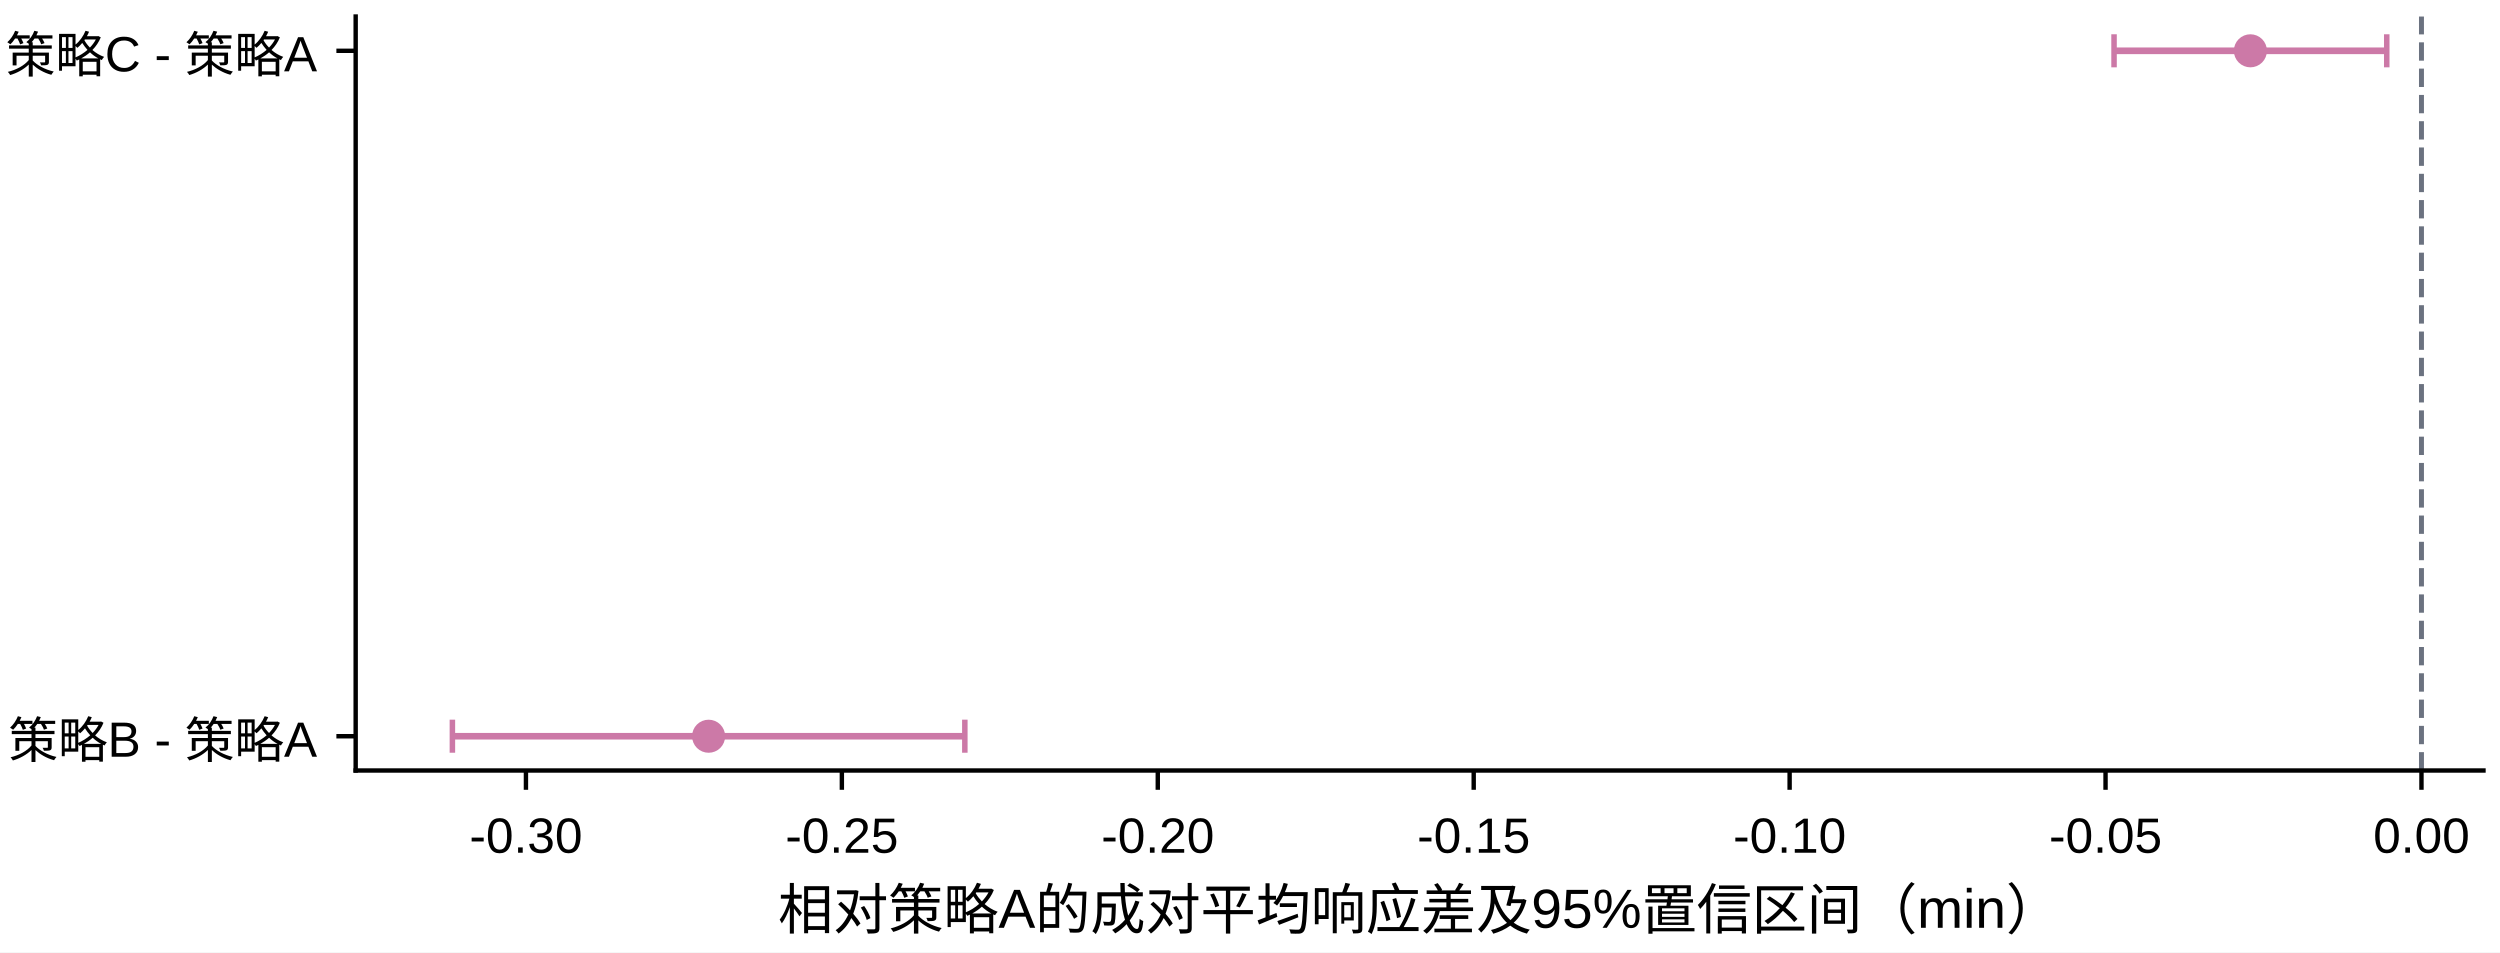
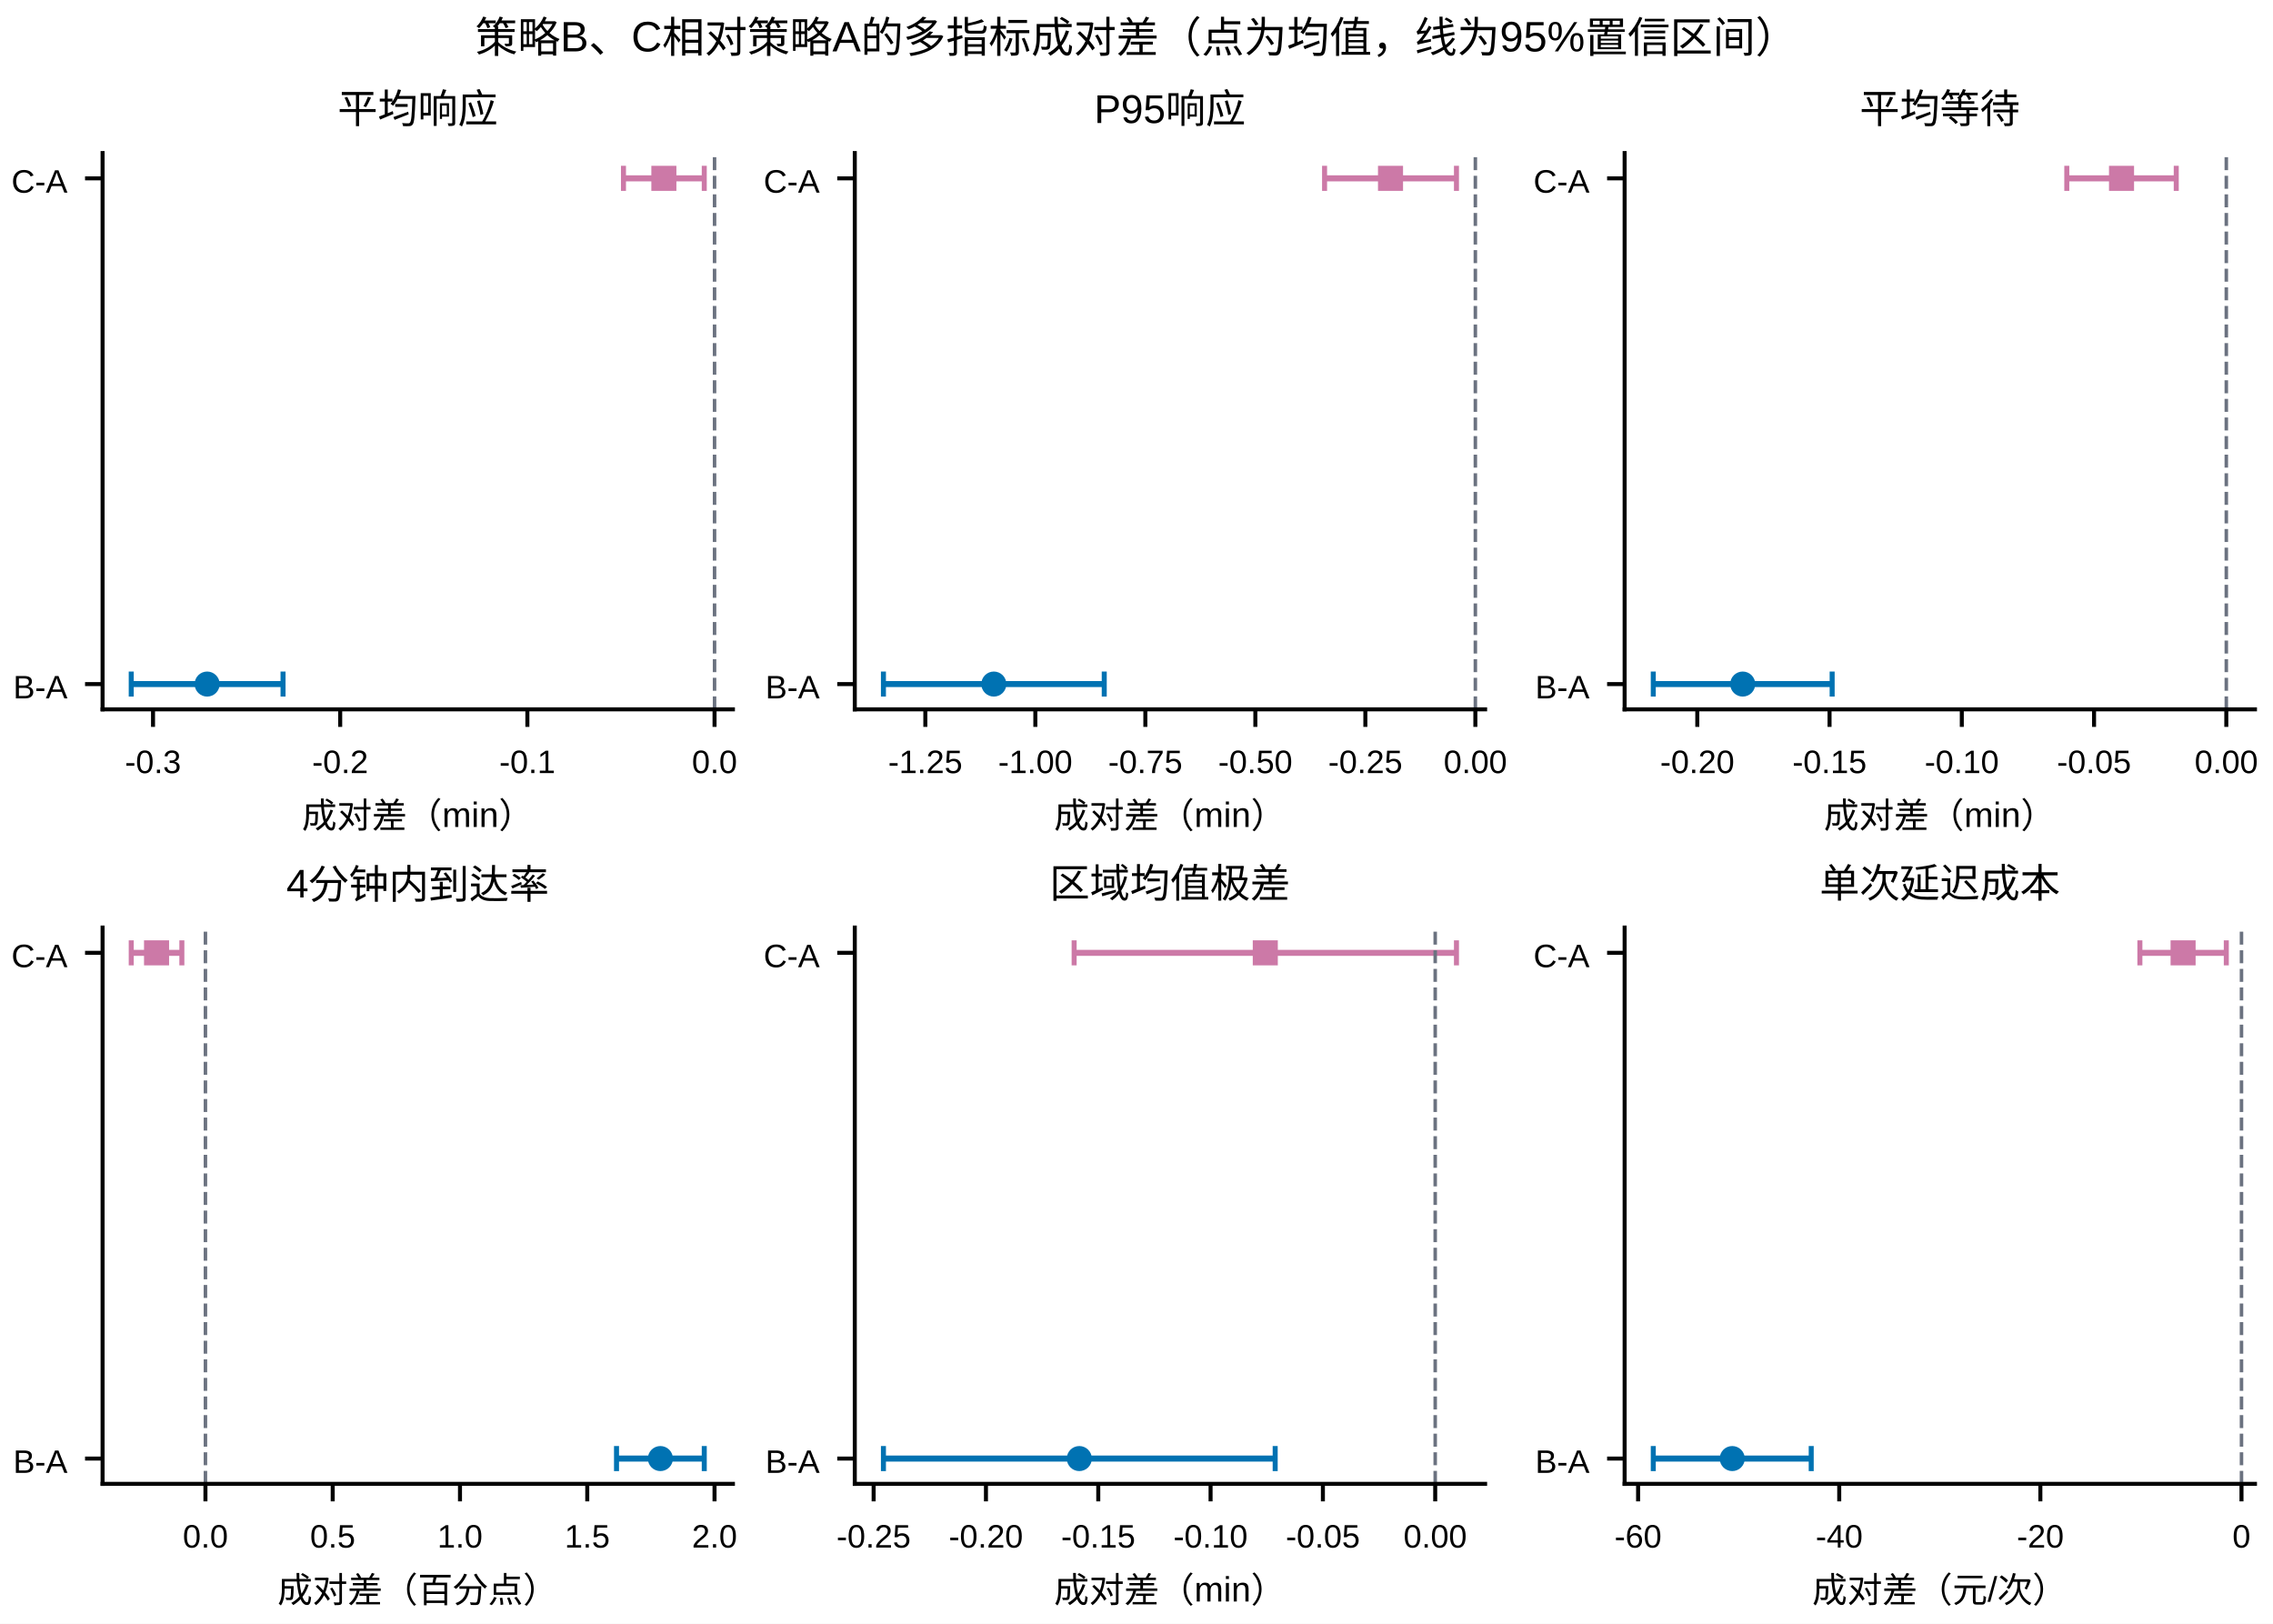
- <svg xmlns="http://www.w3.org/2000/svg" xmlns:xlink="http://www.w3.org/1999/xlink" width="453.6pt" height="172.8pt" viewBox="0 0 453.6 172.8" version="1.1">
+ <svg xmlns="http://www.w3.org/2000/svg" xmlns:xlink="http://www.w3.org/1999/xlink" width="453.6pt" height="324pt" viewBox="0 0 453.6 324" version="1.1">
  <defs>
    <style type="text/css">*{stroke-linejoin: round; stroke-linecap: butt}</style>
  </defs>
  <g id="figure_1">
    <g id="patch_1">
-       <path d="M 0 172.8 L 453.6 172.8 L 453.6 0 L 0 0 z " style="fill: #ffffff" />
+       <path d="M 0 324 L 453.6 324 L 453.6 0 L 0 0 z " style="fill: #ffffff" />
    </g>
    <g id="axes_1">
      <g id="patch_2">
-         <path d="M 64.533 139.8 L 450.6 139.8 L 450.6 3 L 64.533 3 z " style="fill: #ffffff" />
+         <path d="M 20.472 141.543 L 146.26 141.543 L 146.26 30.541 L 20.472 30.541 z " style="fill: #ffffff" />
      </g>
      <g id="matplotlib.axis_1">
        <g id="xtick_1">
          <g id="line2d_1">
            <defs>
-               <path id="m8ac3c7bb95" d="M 0 0 L 0 3.5 " style="stroke: #000000; stroke-width: 0.8" />
+               <path id="m8c56ef5290" d="M 0 0 L 0 3.5 " style="stroke: #000000; stroke-width: 0.8" />
            </defs>
            <g>
-               <use xlink:href="#m8ac3c7bb95" x="95.426" y="139.8" style="stroke: #000000; stroke-width: 0.8" />
+               <use xlink:href="#m8c56ef5290" x="30.538" y="141.543" style="stroke: #000000; stroke-width: 0.8" />
            </g>
          </g>
          <g id="text_1">
-             <text style="font-size: 9px; font-family: 'Noto Sans SC', 'Arial', 'Helvetica', 'DejaVu Sans', sans-serif; text-anchor: middle" x="95.426" y="154.72" transform="rotate(-0 95.42599 154.7198)">-0.30</text>
+             <text style="font-size: 6.5px; font-family: 'Noto Sans SC', 'Arial', 'Helvetica', 'DejaVu Sans', sans-serif; text-anchor: middle" x="30.538" y="154.263" transform="rotate(-0 30.53781 154.2633)">-0.3</text>
          </g>
        </g>
        <g id="xtick_2">
          <g id="line2d_2">
            <g>
-               <use xlink:href="#m8ac3c7bb95" x="152.747" y="139.8" style="stroke: #000000; stroke-width: 0.8" />
+               <use xlink:href="#m8c56ef5290" x="67.89" y="141.543" style="stroke: #000000; stroke-width: 0.8" />
            </g>
          </g>
          <g id="text_2">
-             <text style="font-size: 9px; font-family: 'Noto Sans SC', 'Arial', 'Helvetica', 'DejaVu Sans', sans-serif; text-anchor: middle" x="152.747" y="154.72" transform="rotate(-0 152.7468 154.7198)">-0.25</text>
+             <text style="font-size: 6.5px; font-family: 'Noto Sans SC', 'Arial', 'Helvetica', 'DejaVu Sans', sans-serif; text-anchor: middle" x="67.89" y="154.263" transform="rotate(-0 67.89027 154.2633)">-0.2</text>
          </g>
        </g>
        <g id="xtick_3">
          <g id="line2d_3">
            <g>
-               <use xlink:href="#m8ac3c7bb95" x="210.068" y="139.8" style="stroke: #000000; stroke-width: 0.8" />
+               <use xlink:href="#m8c56ef5290" x="105.243" y="141.543" style="stroke: #000000; stroke-width: 0.8" />
            </g>
          </g>
          <g id="text_3">
-             <text style="font-size: 9px; font-family: 'Noto Sans SC', 'Arial', 'Helvetica', 'DejaVu Sans', sans-serif; text-anchor: middle" x="210.068" y="154.72" transform="rotate(-0 210.0677 154.7198)">-0.20</text>
+             <text style="font-size: 6.5px; font-family: 'Noto Sans SC', 'Arial', 'Helvetica', 'DejaVu Sans', sans-serif; text-anchor: middle" x="105.243" y="154.263" transform="rotate(-0 105.2427 154.2633)">-0.1</text>
          </g>
        </g>
        <g id="xtick_4">
          <g id="line2d_4">
            <g>
-               <use xlink:href="#m8ac3c7bb95" x="267.388" y="139.8" style="stroke: #000000; stroke-width: 0.8" />
+               <use xlink:href="#m8c56ef5290" x="142.595" y="141.543" style="stroke: #000000; stroke-width: 0.8" />
            </g>
          </g>
          <g id="text_4">
-             <text style="font-size: 9px; font-family: 'Noto Sans SC', 'Arial', 'Helvetica', 'DejaVu Sans', sans-serif; text-anchor: middle" x="267.388" y="154.72" transform="rotate(-0 267.3885 154.7198)">-0.15</text>
-           </g>
-         </g>
-         <g id="xtick_5">
-           <g id="line2d_5">
-             <g>
-               <use xlink:href="#m8ac3c7bb95" x="324.709" y="139.8" style="stroke: #000000; stroke-width: 0.8" />
-             </g>
-           </g>
-           <g id="text_5">
-             <text style="font-size: 9px; font-family: 'Noto Sans SC', 'Arial', 'Helvetica', 'DejaVu Sans', sans-serif; text-anchor: middle" x="324.709" y="154.72" transform="rotate(-0 324.7093 154.7198)">-0.10</text>
-           </g>
-         </g>
-         <g id="xtick_6">
-           <g id="line2d_6">
-             <g>
-               <use xlink:href="#m8ac3c7bb95" x="382.03" y="139.8" style="stroke: #000000; stroke-width: 0.8" />
-             </g>
-           </g>
-           <g id="text_6">
-             <text style="font-size: 9px; font-family: 'Noto Sans SC', 'Arial', 'Helvetica', 'DejaVu Sans', sans-serif; text-anchor: middle" x="382.03" y="154.72" transform="rotate(-0 382.0302 154.7198)">-0.05</text>
-           </g>
-         </g>
-         <g id="xtick_7">
-           <g id="line2d_7">
-             <g>
-               <use xlink:href="#m8ac3c7bb95" x="439.351" y="139.8" style="stroke: #000000; stroke-width: 0.8" />
-             </g>
-           </g>
-           <g id="text_7">
-             <text style="font-size: 9px; font-family: 'Noto Sans SC', 'Arial', 'Helvetica', 'DejaVu Sans', sans-serif; text-anchor: middle" x="439.351" y="154.72" transform="rotate(-0 439.351 154.7198)">0.00</text>
-           </g>
-         </g>
-         <g id="text_8">
-           <text style="font-size: 10px; font-family: 'Noto Sans SC', 'Arial', 'Helvetica', 'DejaVu Sans', sans-serif; text-anchor: middle" x="257.566" y="168.6" transform="rotate(-0 257.5665 168.5998)">相对策略A的成对平均响应差及95%置信区间（min）</text>
+             <text style="font-size: 6.5px; font-family: 'Noto Sans SC', 'Arial', 'Helvetica', 'DejaVu Sans', sans-serif; text-anchor: middle" x="142.595" y="154.263" transform="rotate(-0 142.5952 154.2633)">0.0</text>
+           </g>
+         </g>
+         <g id="text_5">
+           <text style="font-size: 7px; font-family: 'Noto Sans SC', 'Arial', 'Helvetica', 'DejaVu Sans', sans-serif; text-anchor: middle" x="83.366" y="165.203" transform="rotate(-0 83.3663 165.2033)">成对差（min）</text>
        </g>
      </g>
      <g id="matplotlib.axis_2">
        <g id="ytick_1">
-           <g id="line2d_8">
+           <g id="line2d_5">
            <defs>
-               <path id="m877dcfa12c" d="M 0 0 L -3.5 0 " style="stroke: #000000; stroke-width: 0.8" />
+               <path id="m820d1f4ce2" d="M 0 0 L -3.5 0 " style="stroke: #000000; stroke-width: 0.8" />
            </defs>
            <g>
-               <use xlink:href="#m877dcfa12c" x="64.533" y="133.582" style="stroke: #000000; stroke-width: 0.8" />
-             </g>
-           </g>
-           <g id="text_9">
-             <text style="font-size: 9px; font-family: 'Noto Sans SC', 'Arial', 'Helvetica', 'DejaVu Sans', sans-serif; text-anchor: end" x="57.533" y="137.542" transform="rotate(-0 57.53321 137.5416)">策略B - 策略A</text>
+               <use xlink:href="#m820d1f4ce2" x="20.472" y="136.498" style="stroke: #000000; stroke-width: 0.8" />
+             </g>
+           </g>
+           <g id="text_6">
+             <text style="font-size: 6.5px; font-family: 'Noto Sans SC', 'Arial', 'Helvetica', 'DejaVu Sans', sans-serif; text-anchor: end" x="13.472" y="139.358" transform="rotate(-0 13.47235 139.3577)">B-A</text>
          </g>
        </g>
        <g id="ytick_2">
-           <g id="line2d_9">
-             <g>
-               <use xlink:href="#m877dcfa12c" x="64.533" y="9.218" style="stroke: #000000; stroke-width: 0.8" />
-             </g>
-           </g>
-           <g id="text_10">
-             <text style="font-size: 9px; font-family: 'Noto Sans SC', 'Arial', 'Helvetica', 'DejaVu Sans', sans-serif; text-anchor: end" x="57.533" y="13.178" transform="rotate(-0 57.53321 13.1784)">策略C - 策略A</text>
+           <g id="line2d_6">
+             <g>
+               <use xlink:href="#m820d1f4ce2" x="20.472" y="35.586" style="stroke: #000000; stroke-width: 0.8" />
+             </g>
+           </g>
+           <g id="text_7">
+             <text style="font-size: 6.5px; font-family: 'Noto Sans SC', 'Arial', 'Helvetica', 'DejaVu Sans', sans-serif; text-anchor: end" x="13.472" y="38.446" transform="rotate(-0 13.47235 38.44629)">C-A</text>
          </g>
        </g>
      </g>
      <g id="LineCollection_1">
-         <path d="M 82.082 133.582 L 175.06 133.582 " clip-path="url(#pc2d1119b1e)" style="fill: none; stroke: #cc79a7; stroke-width: 1.2" />
-         <path d="M 383.573 9.218 L 433.051 9.218 " clip-path="url(#pc2d1119b1e)" style="fill: none; stroke: #cc79a7; stroke-width: 1.2" />
+         <path d="M 26.19 136.498 L 56.484 136.498 " clip-path="url(#p2e9db0317b)" style="fill: none; stroke: #0072b2; stroke-width: 1.2" />
+       </g>
+       <g id="line2d_7">
+         <defs>
+           <path id="ma0323cc450" d="M 0 2.5 L 0 -2.5 " style="stroke: #0072b2" />
+         </defs>
+         <g clip-path="url(#p2e9db0317b)">
+           <use xlink:href="#ma0323cc450" x="26.19" y="136.498" style="fill: #0072b2; stroke: #0072b2" />
+         </g>
+       </g>
+       <g id="line2d_8">
+         <g clip-path="url(#p2e9db0317b)">
+           <use xlink:href="#ma0323cc450" x="56.484" y="136.498" style="fill: #0072b2; stroke: #0072b2" />
+         </g>
+       </g>
+       <g id="LineCollection_2">
+         <path d="M 124.421 35.586 L 140.543 35.586 " clip-path="url(#p2e9db0317b)" style="fill: none; stroke: #cc79a7; stroke-width: 1.2" />
+       </g>
+       <g id="line2d_9">
+         <defs>
+           <path id="m031c8e0ff0" d="M 0 2.5 L 0 -2.5 " style="stroke: #cc79a7" />
+         </defs>
+         <g clip-path="url(#p2e9db0317b)">
+           <use xlink:href="#m031c8e0ff0" x="124.421" y="35.586" style="fill: #cc79a7; stroke: #cc79a7" />
+         </g>
      </g>
      <g id="line2d_10">
+         <g clip-path="url(#p2e9db0317b)">
+           <use xlink:href="#m031c8e0ff0" x="140.543" y="35.586" style="fill: #cc79a7; stroke: #cc79a7" />
+         </g>
+       </g>
+       <g id="line2d_11">
+         <path d="M 142.595 141.543 L 142.595 30.541 " clip-path="url(#p2e9db0317b)" style="fill: none; stroke-dasharray: 2.59,1.12; stroke-dashoffset: 0; stroke: #6b7280; stroke-width: 0.7" />
+       </g>
+       <g id="line2d_12">
        <defs>
-           <path id="m12a9bb1991" d="M 0 3 L 0 -3 " style="stroke: #cc79a7" />
+           <path id="mb1c7b4346a" d="M 0 2 C 0.53 2 1.039 1.789 1.414 1.414 C 1.789 1.039 2 0.53 2 0 C 2 -0.53 1.789 -1.039 1.414 -1.414 C 1.039 -1.789 0.53 -2 0 -2 C -0.53 -2 -1.039 -1.789 -1.414 -1.414 C -1.789 -1.039 -2 -0.53 -2 0 C -2 0.53 -1.789 1.039 -1.414 1.414 C -1.039 1.789 -0.53 2 0 2 z " style="stroke: #0072b2" />
        </defs>
-         <g clip-path="url(#pc2d1119b1e)">
-           <use xlink:href="#m12a9bb1991" x="82.082" y="133.582" style="fill: #cc79a7; stroke: #cc79a7" />
-           <use xlink:href="#m12a9bb1991" x="383.573" y="9.218" style="fill: #cc79a7; stroke: #cc79a7" />
-         </g>
-       </g>
-       <g id="line2d_11">
-         <g clip-path="url(#pc2d1119b1e)">
-           <use xlink:href="#m12a9bb1991" x="175.06" y="133.582" style="fill: #cc79a7; stroke: #cc79a7" />
-           <use xlink:href="#m12a9bb1991" x="433.051" y="9.218" style="fill: #cc79a7; stroke: #cc79a7" />
-         </g>
-       </g>
-       <g id="line2d_12">
-         <path d="M 439.351 139.8 L 439.351 3 " clip-path="url(#pc2d1119b1e)" style="fill: none; stroke-dasharray: 3.33,1.44; stroke-dashoffset: 0; stroke: #6b7280; stroke-width: 0.9" />
+         <g clip-path="url(#p2e9db0317b)">
+           <use xlink:href="#mb1c7b4346a" x="41.337" y="136.498" style="fill: #0072b2; stroke: #0072b2" />
+         </g>
      </g>
      <g id="line2d_13">
        <defs>
-           <path id="mbc9a1a3dbd" d="M 0 2.5 C 0.663 2.5 1.299 2.237 1.768 1.768 C 2.237 1.299 2.5 0.663 2.5 0 C 2.5 -0.663 2.237 -1.299 1.768 -1.768 C 1.299 -2.237 0.663 -2.5 0 -2.5 C -0.663 -2.5 -1.299 -2.237 -1.768 -1.768 C -2.237 -1.299 -2.5 -0.663 -2.5 0 C -2.5 0.663 -2.237 1.299 -1.768 1.768 C -1.299 2.237 -0.663 2.5 0 2.5 z " style="stroke: #cc79a7" />
+           <path id="m581eae880b" d="M -2 2 L 2 2 L 2 -2 L -2 -2 z " style="stroke: #cc79a7; stroke-linejoin: miter" />
        </defs>
-         <g clip-path="url(#pc2d1119b1e)">
-           <use xlink:href="#mbc9a1a3dbd" x="128.571" y="133.582" style="fill: #cc79a7; stroke: #cc79a7" />
-           <use xlink:href="#mbc9a1a3dbd" x="408.312" y="9.218" style="fill: #cc79a7; stroke: #cc79a7" />
+         <g clip-path="url(#p2e9db0317b)">
+           <use xlink:href="#m581eae880b" x="132.482" y="35.586" style="fill: #cc79a7; stroke: #cc79a7; stroke-linejoin: miter" />
        </g>
      </g>
      <g id="patch_3">
-         <path d="M 64.533 139.8 L 64.533 3 " style="fill: none; stroke: #000000; stroke-width: 0.8; stroke-linejoin: miter; stroke-linecap: square" />
+         <path d="M 20.472 141.543 L 20.472 30.541 " style="fill: none; stroke: #000000; stroke-width: 0.8; stroke-linejoin: miter; stroke-linecap: square" />
      </g>
      <g id="patch_4">
-         <path d="M 64.533 139.8 L 450.6 139.8 " style="fill: none; stroke: #000000; stroke-width: 0.8; stroke-linejoin: miter; stroke-linecap: square" />
-       </g>
+         <path d="M 20.472 141.543 L 146.26 141.543 " style="fill: none; stroke: #000000; stroke-width: 0.8; stroke-linejoin: miter; stroke-linecap: square" />
+       </g>
+       <g id="text_8">
+         <text style="font-size: 8px; font-family: 'Noto Sans SC', 'Arial', 'Helvetica', 'DejaVu Sans', sans-serif; text-anchor: middle" x="83.366" y="24.541" transform="rotate(-0 83.3663 24.54072)">平均响应</text>
+       </g>
+     </g>
+     <g id="axes_2">
+       <g id="patch_5">
+         <path d="M 170.581 141.543 L 296.369 141.543 L 296.369 30.541 L 170.581 30.541 z " style="fill: #ffffff" />
+       </g>
+       <g id="matplotlib.axis_3">
+         <g id="xtick_5">
+           <g id="line2d_14">
+             <g>
+               <use xlink:href="#m8c56ef5290" x="184.66" y="141.543" style="stroke: #000000; stroke-width: 0.8" />
+             </g>
+           </g>
+           <g id="text_9">
+             <text style="font-size: 6.5px; font-family: 'Noto Sans SC', 'Arial', 'Helvetica', 'DejaVu Sans', sans-serif; text-anchor: middle" x="184.66" y="154.263" transform="rotate(-0 184.6604 154.2633)">-1.25</text>
+           </g>
+         </g>
+         <g id="xtick_6">
+           <g id="line2d_15">
+             <g>
+               <use xlink:href="#m8c56ef5290" x="206.613" y="141.543" style="stroke: #000000; stroke-width: 0.8" />
+             </g>
+           </g>
+           <g id="text_10">
+             <text style="font-size: 6.5px; font-family: 'Noto Sans SC', 'Arial', 'Helvetica', 'DejaVu Sans', sans-serif; text-anchor: middle" x="206.613" y="154.263" transform="rotate(-0 206.613 154.2633)">-1.00</text>
+           </g>
+         </g>
+         <g id="xtick_7">
+           <g id="line2d_16">
+             <g>
+               <use xlink:href="#m8c56ef5290" x="228.566" y="141.543" style="stroke: #000000; stroke-width: 0.8" />
+             </g>
+           </g>
+           <g id="text_11">
+             <text style="font-size: 6.5px; font-family: 'Noto Sans SC', 'Arial', 'Helvetica', 'DejaVu Sans', sans-serif; text-anchor: middle" x="228.566" y="154.263" transform="rotate(-0 228.5656 154.2633)">-0.75</text>
+           </g>
+         </g>
+         <g id="xtick_8">
+           <g id="line2d_17">
+             <g>
+               <use xlink:href="#m8c56ef5290" x="250.518" y="141.543" style="stroke: #000000; stroke-width: 0.8" />
+             </g>
+           </g>
+           <g id="text_12">
+             <text style="font-size: 6.5px; font-family: 'Noto Sans SC', 'Arial', 'Helvetica', 'DejaVu Sans', sans-serif; text-anchor: middle" x="250.518" y="154.263" transform="rotate(-0 250.5182 154.2633)">-0.50</text>
+           </g>
+         </g>
+         <g id="xtick_9">
+           <g id="line2d_18">
+             <g>
+               <use xlink:href="#m8c56ef5290" x="272.471" y="141.543" style="stroke: #000000; stroke-width: 0.8" />
+             </g>
+           </g>
+           <g id="text_13">
+             <text style="font-size: 6.5px; font-family: 'Noto Sans SC', 'Arial', 'Helvetica', 'DejaVu Sans', sans-serif; text-anchor: middle" x="272.471" y="154.263" transform="rotate(-0 272.4708 154.2633)">-0.25</text>
+           </g>
+         </g>
+         <g id="xtick_10">
+           <g id="line2d_19">
+             <g>
+               <use xlink:href="#m8c56ef5290" x="294.423" y="141.543" style="stroke: #000000; stroke-width: 0.8" />
+             </g>
+           </g>
+           <g id="text_14">
+             <text style="font-size: 6.5px; font-family: 'Noto Sans SC', 'Arial', 'Helvetica', 'DejaVu Sans', sans-serif; text-anchor: middle" x="294.423" y="154.263" transform="rotate(-0 294.4234 154.2633)">0.00</text>
+           </g>
+         </g>
+         <g id="text_15">
+           <text style="font-size: 7px; font-family: 'Noto Sans SC', 'Arial', 'Helvetica', 'DejaVu Sans', sans-serif; text-anchor: middle" x="233.475" y="165.203" transform="rotate(-0 233.4746 165.2033)">成对差（min）</text>
+         </g>
+       </g>
+       <g id="matplotlib.axis_4">
+         <g id="ytick_3">
+           <g id="line2d_20">
+             <g>
+               <use xlink:href="#m820d1f4ce2" x="170.581" y="136.498" style="stroke: #000000; stroke-width: 0.8" />
+             </g>
+           </g>
+           <g id="text_16">
+             <text style="font-size: 6.5px; font-family: 'Noto Sans SC', 'Arial', 'Helvetica', 'DejaVu Sans', sans-serif; text-anchor: end" x="163.581" y="139.358" transform="rotate(-0 163.5807 139.3577)">B-A</text>
+           </g>
+         </g>
+         <g id="ytick_4">
+           <g id="line2d_21">
+             <g>
+               <use xlink:href="#m820d1f4ce2" x="170.581" y="35.586" style="stroke: #000000; stroke-width: 0.8" />
+             </g>
+           </g>
+           <g id="text_17">
+             <text style="font-size: 6.5px; font-family: 'Noto Sans SC', 'Arial', 'Helvetica', 'DejaVu Sans', sans-serif; text-anchor: end" x="163.581" y="38.446" transform="rotate(-0 163.5807 38.44629)">C-A</text>
+           </g>
+         </g>
+       </g>
+       <g id="LineCollection_3">
+         <path d="M 176.298 136.498 L 220.363 136.498 " clip-path="url(#p892a0508d5)" style="fill: none; stroke: #0072b2; stroke-width: 1.2" />
+       </g>
+       <g id="line2d_22">
+         <g clip-path="url(#p892a0508d5)">
+           <use xlink:href="#ma0323cc450" x="176.298" y="136.498" style="fill: #0072b2; stroke: #0072b2" />
+         </g>
+       </g>
+       <g id="line2d_23">
+         <g clip-path="url(#p892a0508d5)">
+           <use xlink:href="#ma0323cc450" x="220.363" y="136.498" style="fill: #0072b2; stroke: #0072b2" />
+         </g>
+       </g>
+       <g id="LineCollection_4">
+         <path d="M 264.332 35.586 L 290.651 35.586 " clip-path="url(#p892a0508d5)" style="fill: none; stroke: #cc79a7; stroke-width: 1.2" />
+       </g>
+       <g id="line2d_24">
+         <g clip-path="url(#p892a0508d5)">
+           <use xlink:href="#m031c8e0ff0" x="264.332" y="35.586" style="fill: #cc79a7; stroke: #cc79a7" />
+         </g>
+       </g>
+       <g id="line2d_25">
+         <g clip-path="url(#p892a0508d5)">
+           <use xlink:href="#m031c8e0ff0" x="290.651" y="35.586" style="fill: #cc79a7; stroke: #cc79a7" />
+         </g>
+       </g>
+       <g id="line2d_26">
+         <path d="M 294.423 141.543 L 294.423 30.541 " clip-path="url(#p892a0508d5)" style="fill: none; stroke-dasharray: 2.59,1.12; stroke-dashoffset: 0; stroke: #6b7280; stroke-width: 0.7" />
+       </g>
+       <g id="line2d_27">
+         <g clip-path="url(#p892a0508d5)">
+           <use xlink:href="#mb1c7b4346a" x="198.331" y="136.498" style="fill: #0072b2; stroke: #0072b2" />
+         </g>
+       </g>
+       <g id="line2d_28">
+         <g clip-path="url(#p892a0508d5)">
+           <use xlink:href="#m581eae880b" x="277.492" y="35.586" style="fill: #cc79a7; stroke: #cc79a7; stroke-linejoin: miter" />
+         </g>
+       </g>
+       <g id="patch_6">
+         <path d="M 170.581 141.543 L 170.581 30.541 " style="fill: none; stroke: #000000; stroke-width: 0.8; stroke-linejoin: miter; stroke-linecap: square" />
+       </g>
+       <g id="patch_7">
+         <path d="M 170.581 141.543 L 296.369 141.543 " style="fill: none; stroke: #000000; stroke-width: 0.8; stroke-linejoin: miter; stroke-linecap: square" />
+       </g>
+       <g id="text_18">
+         <text style="font-size: 8px; font-family: 'Noto Sans SC', 'Arial', 'Helvetica', 'DejaVu Sans', sans-serif; text-anchor: middle" x="233.475" y="24.541" transform="rotate(-0 233.4746 24.54072)">P95响应</text>
+       </g>
+     </g>
+     <g id="axes_3">
+       <g id="patch_8">
+         <path d="M 324.212 141.543 L 450 141.543 L 450 30.541 L 324.212 30.541 z " style="fill: #ffffff" />
+       </g>
+       <g id="matplotlib.axis_5">
+         <g id="xtick_11">
+           <g id="line2d_29">
+             <g>
+               <use xlink:href="#m8c56ef5290" x="338.712" y="141.543" style="stroke: #000000; stroke-width: 0.8" />
+             </g>
+           </g>
+           <g id="text_19">
+             <text style="font-size: 6.5px; font-family: 'Noto Sans SC', 'Arial', 'Helvetica', 'DejaVu Sans', sans-serif; text-anchor: middle" x="338.712" y="154.263" transform="rotate(-0 338.712 154.2633)">-0.20</text>
+           </g>
+         </g>
+         <g id="xtick_12">
+           <g id="line2d_30">
+             <g>
+               <use xlink:href="#m8c56ef5290" x="365.104" y="141.543" style="stroke: #000000; stroke-width: 0.8" />
+             </g>
+           </g>
+           <g id="text_20">
+             <text style="font-size: 6.5px; font-family: 'Noto Sans SC', 'Arial', 'Helvetica', 'DejaVu Sans', sans-serif; text-anchor: middle" x="365.104" y="154.263" transform="rotate(-0 365.1045 154.2633)">-0.15</text>
+           </g>
+         </g>
+         <g id="xtick_13">
+           <g id="line2d_31">
+             <g>
+               <use xlink:href="#m8c56ef5290" x="391.497" y="141.543" style="stroke: #000000; stroke-width: 0.8" />
+             </g>
+           </g>
+           <g id="text_21">
+             <text style="font-size: 6.5px; font-family: 'Noto Sans SC', 'Arial', 'Helvetica', 'DejaVu Sans', sans-serif; text-anchor: middle" x="391.497" y="154.263" transform="rotate(-0 391.497 154.2633)">-0.10</text>
+           </g>
+         </g>
+         <g id="xtick_14">
+           <g id="line2d_32">
+             <g>
+               <use xlink:href="#m8c56ef5290" x="417.889" y="141.543" style="stroke: #000000; stroke-width: 0.8" />
+             </g>
+           </g>
+           <g id="text_22">
+             <text style="font-size: 6.5px; font-family: 'Noto Sans SC', 'Arial', 'Helvetica', 'DejaVu Sans', sans-serif; text-anchor: middle" x="417.889" y="154.263" transform="rotate(-0 417.8895 154.2633)">-0.05</text>
+           </g>
+         </g>
+         <g id="xtick_15">
+           <g id="line2d_33">
+             <g>
+               <use xlink:href="#m8c56ef5290" x="444.282" y="141.543" style="stroke: #000000; stroke-width: 0.8" />
+             </g>
+           </g>
+           <g id="text_23">
+             <text style="font-size: 6.5px; font-family: 'Noto Sans SC', 'Arial', 'Helvetica', 'DejaVu Sans', sans-serif; text-anchor: middle" x="444.282" y="154.263" transform="rotate(-0 444.282 154.2633)">0.00</text>
+           </g>
+         </g>
+         <g id="text_24">
+           <text style="font-size: 7px; font-family: 'Noto Sans SC', 'Arial', 'Helvetica', 'DejaVu Sans', sans-serif; text-anchor: middle" x="387.106" y="165.203" transform="rotate(-0 387.1057 165.2033)">成对差（min）</text>
+         </g>
+       </g>
+       <g id="matplotlib.axis_6">
+         <g id="ytick_5">
+           <g id="line2d_34">
+             <g>
+               <use xlink:href="#m820d1f4ce2" x="324.212" y="136.498" style="stroke: #000000; stroke-width: 0.8" />
+             </g>
+           </g>
+           <g id="text_25">
+             <text style="font-size: 6.5px; font-family: 'Noto Sans SC', 'Arial', 'Helvetica', 'DejaVu Sans', sans-serif; text-anchor: end" x="317.212" y="139.358" transform="rotate(-0 317.2117 139.3577)">B-A</text>
+           </g>
+         </g>
+         <g id="ytick_6">
+           <g id="line2d_35">
+             <g>
+               <use xlink:href="#m820d1f4ce2" x="324.212" y="35.586" style="stroke: #000000; stroke-width: 0.8" />
+             </g>
+           </g>
+           <g id="text_26">
+             <text style="font-size: 6.5px; font-family: 'Noto Sans SC', 'Arial', 'Helvetica', 'DejaVu Sans', sans-serif; text-anchor: end" x="317.212" y="38.446" transform="rotate(-0 317.2117 38.44629)">C-A</text>
+           </g>
+         </g>
+       </g>
+       <g id="LineCollection_5">
+         <path d="M 329.929 136.498 L 365.624 136.498 " clip-path="url(#p6e92130b2c)" style="fill: none; stroke: #0072b2; stroke-width: 1.2" />
+       </g>
+       <g id="line2d_36">
+         <g clip-path="url(#p6e92130b2c)">
+           <use xlink:href="#ma0323cc450" x="329.929" y="136.498" style="fill: #0072b2; stroke: #0072b2" />
+         </g>
+       </g>
+       <g id="line2d_37">
+         <g clip-path="url(#p6e92130b2c)">
+           <use xlink:href="#ma0323cc450" x="365.624" y="136.498" style="fill: #0072b2; stroke: #0072b2" />
+         </g>
+       </g>
+       <g id="LineCollection_6">
+         <path d="M 412.45 35.586 L 434.294 35.586 " clip-path="url(#p6e92130b2c)" style="fill: none; stroke: #cc79a7; stroke-width: 1.2" />
+       </g>
+       <g id="line2d_38">
+         <g clip-path="url(#p6e92130b2c)">
+           <use xlink:href="#m031c8e0ff0" x="412.45" y="35.586" style="fill: #cc79a7; stroke: #cc79a7" />
+         </g>
+       </g>
+       <g id="line2d_39">
+         <g clip-path="url(#p6e92130b2c)">
+           <use xlink:href="#m031c8e0ff0" x="434.294" y="35.586" style="fill: #cc79a7; stroke: #cc79a7" />
+         </g>
+       </g>
+       <g id="line2d_40">
+         <path d="M 444.282 141.543 L 444.282 30.541 " clip-path="url(#p6e92130b2c)" style="fill: none; stroke-dasharray: 2.59,1.12; stroke-dashoffset: 0; stroke: #6b7280; stroke-width: 0.7" />
+       </g>
+       <g id="line2d_41">
+         <g clip-path="url(#p6e92130b2c)">
+           <use xlink:href="#mb1c7b4346a" x="347.777" y="136.498" style="fill: #0072b2; stroke: #0072b2" />
+         </g>
+       </g>
+       <g id="line2d_42">
+         <g clip-path="url(#p6e92130b2c)">
+           <use xlink:href="#m581eae880b" x="423.372" y="35.586" style="fill: #cc79a7; stroke: #cc79a7; stroke-linejoin: miter" />
+         </g>
+       </g>
+       <g id="patch_9">
+         <path d="M 324.212 141.543 L 324.212 30.541 " style="fill: none; stroke: #000000; stroke-width: 0.8; stroke-linejoin: miter; stroke-linecap: square" />
+       </g>
+       <g id="patch_10">
+         <path d="M 324.212 141.543 L 450 141.543 " style="fill: none; stroke: #000000; stroke-width: 0.8; stroke-linejoin: miter; stroke-linecap: square" />
+       </g>
+       <g id="text_27">
+         <text style="font-size: 8px; font-family: 'Noto Sans SC', 'Arial', 'Helvetica', 'DejaVu Sans', sans-serif; text-anchor: middle" x="387.106" y="24.541" transform="rotate(-0 387.1057 24.54072)">平均等待</text>
+       </g>
+     </g>
+     <g id="axes_4">
+       <g id="patch_11">
+         <path d="M 20.472 296.086 L 146.26 296.086 L 146.26 185.084 L 20.472 185.084 z " style="fill: #ffffff" />
+       </g>
+       <g id="matplotlib.axis_7">
+         <g id="xtick_16">
+           <g id="line2d_43">
+             <g>
+               <use xlink:href="#m8c56ef5290" x="40.997" y="296.086" style="stroke: #000000; stroke-width: 0.8" />
+             </g>
+           </g>
+           <g id="text_28">
+             <text style="font-size: 6.5px; font-family: 'Noto Sans SC', 'Arial', 'Helvetica', 'DejaVu Sans', sans-serif; text-anchor: middle" x="40.997" y="308.806" transform="rotate(-0 40.99747 308.8063)">0.0</text>
+           </g>
+         </g>
+         <g id="xtick_17">
+           <g id="line2d_44">
+             <g>
+               <use xlink:href="#m8c56ef5290" x="66.396" y="296.086" style="stroke: #000000; stroke-width: 0.8" />
+             </g>
+           </g>
+           <g id="text_29">
+             <text style="font-size: 6.5px; font-family: 'Noto Sans SC', 'Arial', 'Helvetica', 'DejaVu Sans', sans-serif; text-anchor: middle" x="66.396" y="308.806" transform="rotate(-0 66.39599 308.8063)">0.5</text>
+           </g>
+         </g>
+         <g id="xtick_18">
+           <g id="line2d_45">
+             <g>
+               <use xlink:href="#m8c56ef5290" x="91.795" y="296.086" style="stroke: #000000; stroke-width: 0.8" />
+             </g>
+           </g>
+           <g id="text_30">
+             <text style="font-size: 6.5px; font-family: 'Noto Sans SC', 'Arial', 'Helvetica', 'DejaVu Sans', sans-serif; text-anchor: middle" x="91.795" y="308.806" transform="rotate(-0 91.79451 308.8063)">1.0</text>
+           </g>
+         </g>
+         <g id="xtick_19">
+           <g id="line2d_46">
+             <g>
+               <use xlink:href="#m8c56ef5290" x="117.193" y="296.086" style="stroke: #000000; stroke-width: 0.8" />
+             </g>
+           </g>
+           <g id="text_31">
+             <text style="font-size: 6.5px; font-family: 'Noto Sans SC', 'Arial', 'Helvetica', 'DejaVu Sans', sans-serif; text-anchor: middle" x="117.193" y="308.806" transform="rotate(-0 117.193 308.8063)">1.5</text>
+           </g>
+         </g>
+         <g id="xtick_20">
+           <g id="line2d_47">
+             <g>
+               <use xlink:href="#m8c56ef5290" x="142.592" y="296.086" style="stroke: #000000; stroke-width: 0.8" />
+             </g>
+           </g>
+           <g id="text_32">
+             <text style="font-size: 6.5px; font-family: 'Noto Sans SC', 'Arial', 'Helvetica', 'DejaVu Sans', sans-serif; text-anchor: middle" x="142.592" y="308.806" transform="rotate(-0 142.5915 308.8063)">2.0</text>
+           </g>
+         </g>
+         <g id="text_33">
+           <text style="font-size: 7px; font-family: 'Noto Sans SC', 'Arial', 'Helvetica', 'DejaVu Sans', sans-serif; text-anchor: middle" x="83.366" y="319.746" transform="rotate(-0 83.3663 319.7463)">成对差（百分点）</text>
+         </g>
+       </g>
+       <g id="matplotlib.axis_8">
+         <g id="ytick_7">
+           <g id="line2d_48">
+             <g>
+               <use xlink:href="#m820d1f4ce2" x="20.472" y="291.041" style="stroke: #000000; stroke-width: 0.8" />
+             </g>
+           </g>
+           <g id="text_34">
+             <text style="font-size: 6.5px; font-family: 'Noto Sans SC', 'Arial', 'Helvetica', 'DejaVu Sans', sans-serif; text-anchor: end" x="13.472" y="293.901" transform="rotate(-0 13.47235 293.9008)">B-A</text>
+           </g>
+         </g>
+         <g id="ytick_8">
+           <g id="line2d_49">
+             <g>
+               <use xlink:href="#m820d1f4ce2" x="20.472" y="190.129" style="stroke: #000000; stroke-width: 0.8" />
+             </g>
+           </g>
+           <g id="text_35">
+             <text style="font-size: 6.5px; font-family: 'Noto Sans SC', 'Arial', 'Helvetica', 'DejaVu Sans', sans-serif; text-anchor: end" x="13.472" y="192.989" transform="rotate(-0 13.47235 192.9893)">C-A</text>
+           </g>
+         </g>
+       </g>
+       <g id="LineCollection_7">
+         <path d="M 123.032 291.041 L 140.543 291.041 " clip-path="url(#p0451d7c426)" style="fill: none; stroke: #0072b2; stroke-width: 1.2" />
+       </g>
+       <g id="line2d_50">
+         <g clip-path="url(#p0451d7c426)">
+           <use xlink:href="#ma0323cc450" x="123.032" y="291.041" style="fill: #0072b2; stroke: #0072b2" />
+         </g>
+       </g>
+       <g id="line2d_51">
+         <g clip-path="url(#p0451d7c426)">
+           <use xlink:href="#ma0323cc450" x="140.543" y="291.041" style="fill: #0072b2; stroke: #0072b2" />
+         </g>
+       </g>
+       <g id="LineCollection_8">
+         <path d="M 26.19 190.129 L 36.292 190.129 " clip-path="url(#p0451d7c426)" style="fill: none; stroke: #cc79a7; stroke-width: 1.2" />
+       </g>
+       <g id="line2d_52">
+         <g clip-path="url(#p0451d7c426)">
+           <use xlink:href="#m031c8e0ff0" x="26.19" y="190.129" style="fill: #cc79a7; stroke: #cc79a7" />
+         </g>
+       </g>
+       <g id="line2d_53">
+         <g clip-path="url(#p0451d7c426)">
+           <use xlink:href="#m031c8e0ff0" x="36.292" y="190.129" style="fill: #cc79a7; stroke: #cc79a7" />
+         </g>
+       </g>
+       <g id="line2d_54">
+         <path d="M 40.997 296.086 L 40.997 185.084 " clip-path="url(#p0451d7c426)" style="fill: none; stroke-dasharray: 2.59,1.12; stroke-dashoffset: 0; stroke: #6b7280; stroke-width: 0.7" />
+       </g>
+       <g id="line2d_55">
+         <g clip-path="url(#p0451d7c426)">
+           <use xlink:href="#mb1c7b4346a" x="131.787" y="291.041" style="fill: #0072b2; stroke: #0072b2" />
+         </g>
+       </g>
+       <g id="line2d_56">
+         <g clip-path="url(#p0451d7c426)">
+           <use xlink:href="#m581eae880b" x="31.241" y="190.129" style="fill: #cc79a7; stroke: #cc79a7; stroke-linejoin: miter" />
+         </g>
+       </g>
+       <g id="patch_12">
+         <path d="M 20.472 296.086 L 20.472 185.084 " style="fill: none; stroke: #000000; stroke-width: 0.8; stroke-linejoin: miter; stroke-linecap: square" />
+       </g>
+       <g id="patch_13">
+         <path d="M 20.472 296.086 L 146.26 296.086 " style="fill: none; stroke: #000000; stroke-width: 0.8; stroke-linejoin: miter; stroke-linecap: square" />
+       </g>
+       <g id="text_36">
+         <text style="font-size: 8px; font-family: 'Noto Sans SC', 'Arial', 'Helvetica', 'DejaVu Sans', sans-serif; text-anchor: middle" x="83.366" y="179.084" transform="rotate(-0 83.3663 179.0838)">4分钟内到达率</text>
+       </g>
+     </g>
+     <g id="axes_5">
+       <g id="patch_14">
+         <path d="M 170.581 296.086 L 296.369 296.086 L 296.369 185.084 L 170.581 185.084 z " style="fill: #ffffff" />
+       </g>
+       <g id="matplotlib.axis_9">
+         <g id="xtick_21">
+           <g id="line2d_57">
+             <g>
+               <use xlink:href="#m8c56ef5290" x="174.344" y="296.086" style="stroke: #000000; stroke-width: 0.8" />
+             </g>
+           </g>
+           <g id="text_37">
+             <text style="font-size: 6.5px; font-family: 'Noto Sans SC', 'Arial', 'Helvetica', 'DejaVu Sans', sans-serif; text-anchor: middle" x="174.344" y="308.806" transform="rotate(-0 174.3441 308.8063)">-0.25</text>
+           </g>
+         </g>
+         <g id="xtick_22">
+           <g id="line2d_58">
+             <g>
+               <use xlink:href="#m8c56ef5290" x="196.757" y="296.086" style="stroke: #000000; stroke-width: 0.8" />
+             </g>
+           </g>
+           <g id="text_38">
+             <text style="font-size: 6.5px; font-family: 'Noto Sans SC', 'Arial', 'Helvetica', 'DejaVu Sans', sans-serif; text-anchor: middle" x="196.757" y="308.806" transform="rotate(-0 196.7572 308.8063)">-0.20</text>
+           </g>
+         </g>
+         <g id="xtick_23">
+           <g id="line2d_59">
+             <g>
+               <use xlink:href="#m8c56ef5290" x="219.17" y="296.086" style="stroke: #000000; stroke-width: 0.8" />
+             </g>
+           </g>
+           <g id="text_39">
+             <text style="font-size: 6.5px; font-family: 'Noto Sans SC', 'Arial', 'Helvetica', 'DejaVu Sans', sans-serif; text-anchor: middle" x="219.17" y="308.806" transform="rotate(-0 219.1704 308.8063)">-0.15</text>
+           </g>
+         </g>
+         <g id="xtick_24">
+           <g id="line2d_60">
+             <g>
+               <use xlink:href="#m8c56ef5290" x="241.583" y="296.086" style="stroke: #000000; stroke-width: 0.8" />
+             </g>
+           </g>
+           <g id="text_40">
+             <text style="font-size: 6.5px; font-family: 'Noto Sans SC', 'Arial', 'Helvetica', 'DejaVu Sans', sans-serif; text-anchor: middle" x="241.583" y="308.806" transform="rotate(-0 241.5835 308.8063)">-0.10</text>
+           </g>
+         </g>
+         <g id="xtick_25">
+           <g id="line2d_61">
+             <g>
+               <use xlink:href="#m8c56ef5290" x="263.997" y="296.086" style="stroke: #000000; stroke-width: 0.8" />
+             </g>
+           </g>
+           <g id="text_41">
+             <text style="font-size: 6.5px; font-family: 'Noto Sans SC', 'Arial', 'Helvetica', 'DejaVu Sans', sans-serif; text-anchor: middle" x="263.997" y="308.806" transform="rotate(-0 263.9966 308.8063)">-0.05</text>
+           </g>
+         </g>
+         <g id="xtick_26">
+           <g id="line2d_62">
+             <g>
+               <use xlink:href="#m8c56ef5290" x="286.41" y="296.086" style="stroke: #000000; stroke-width: 0.8" />
+             </g>
+           </g>
+           <g id="text_42">
+             <text style="font-size: 6.5px; font-family: 'Noto Sans SC', 'Arial', 'Helvetica', 'DejaVu Sans', sans-serif; text-anchor: middle" x="286.41" y="308.806" transform="rotate(-0 286.4098 308.8063)">0.00</text>
+           </g>
+         </g>
+         <g id="text_43">
+           <text style="font-size: 7px; font-family: 'Noto Sans SC', 'Arial', 'Helvetica', 'DejaVu Sans', sans-serif; text-anchor: middle" x="233.475" y="319.746" transform="rotate(-0 233.4746 319.7463)">成对差（min）</text>
+         </g>
+       </g>
+       <g id="matplotlib.axis_10">
+         <g id="ytick_9">
+           <g id="line2d_63">
+             <g>
+               <use xlink:href="#m820d1f4ce2" x="170.581" y="291.041" style="stroke: #000000; stroke-width: 0.8" />
+             </g>
+           </g>
+           <g id="text_44">
+             <text style="font-size: 6.5px; font-family: 'Noto Sans SC', 'Arial', 'Helvetica', 'DejaVu Sans', sans-serif; text-anchor: end" x="163.581" y="293.901" transform="rotate(-0 163.5807 293.9008)">B-A</text>
+           </g>
+         </g>
+         <g id="ytick_10">
+           <g id="line2d_64">
+             <g>
+               <use xlink:href="#m820d1f4ce2" x="170.581" y="190.129" style="stroke: #000000; stroke-width: 0.8" />
+             </g>
+           </g>
+           <g id="text_45">
+             <text style="font-size: 6.5px; font-family: 'Noto Sans SC', 'Arial', 'Helvetica', 'DejaVu Sans', sans-serif; text-anchor: end" x="163.581" y="192.989" transform="rotate(-0 163.5807 192.9893)">C-A</text>
+           </g>
+         </g>
+       </g>
+       <g id="LineCollection_9">
+         <path d="M 176.298 291.041 L 254.475 291.041 " clip-path="url(#pf0a7b41da0)" style="fill: none; stroke: #0072b2; stroke-width: 1.2" />
+       </g>
+       <g id="line2d_65">
+         <g clip-path="url(#pf0a7b41da0)">
+           <use xlink:href="#ma0323cc450" x="176.298" y="291.041" style="fill: #0072b2; stroke: #0072b2" />
+         </g>
+       </g>
+       <g id="line2d_66">
+         <g clip-path="url(#pf0a7b41da0)">
+           <use xlink:href="#ma0323cc450" x="254.475" y="291.041" style="fill: #0072b2; stroke: #0072b2" />
+         </g>
+       </g>
+       <g id="LineCollection_10">
+         <path d="M 214.354 190.129 L 290.651 190.129 " clip-path="url(#pf0a7b41da0)" style="fill: none; stroke: #cc79a7; stroke-width: 1.2" />
+       </g>
+       <g id="line2d_67">
+         <g clip-path="url(#pf0a7b41da0)">
+           <use xlink:href="#m031c8e0ff0" x="214.354" y="190.129" style="fill: #cc79a7; stroke: #cc79a7" />
+         </g>
+       </g>
+       <g id="line2d_68">
+         <g clip-path="url(#pf0a7b41da0)">
+           <use xlink:href="#m031c8e0ff0" x="290.651" y="190.129" style="fill: #cc79a7; stroke: #cc79a7" />
+         </g>
+       </g>
+       <g id="line2d_69">
+         <path d="M 286.41 296.086 L 286.41 185.084 " clip-path="url(#pf0a7b41da0)" style="fill: none; stroke-dasharray: 2.59,1.12; stroke-dashoffset: 0; stroke: #6b7280; stroke-width: 0.7" />
+       </g>
+       <g id="line2d_70">
+         <g clip-path="url(#pf0a7b41da0)">
+           <use xlink:href="#mb1c7b4346a" x="215.387" y="291.041" style="fill: #0072b2; stroke: #0072b2" />
+         </g>
+       </g>
+       <g id="line2d_71">
+         <g clip-path="url(#pf0a7b41da0)">
+           <use xlink:href="#m581eae880b" x="252.502" y="190.129" style="fill: #cc79a7; stroke: #cc79a7; stroke-linejoin: miter" />
+         </g>
+       </g>
+       <g id="patch_15">
+         <path d="M 170.581 296.086 L 170.581 185.084 " style="fill: none; stroke: #000000; stroke-width: 0.8; stroke-linejoin: miter; stroke-linecap: square" />
+       </g>
+       <g id="patch_16">
+         <path d="M 170.581 296.086 L 296.369 296.086 " style="fill: none; stroke: #000000; stroke-width: 0.8; stroke-linejoin: miter; stroke-linecap: square" />
+       </g>
+       <g id="text_46">
+         <text style="font-size: 8px; font-family: 'Noto Sans SC', 'Arial', 'Helvetica', 'DejaVu Sans', sans-serif; text-anchor: middle" x="233.475" y="179.084" transform="rotate(-0 233.4746 179.0838)">区域均值极差</text>
+       </g>
+     </g>
+     <g id="axes_6">
+       <g id="patch_17">
+         <path d="M 324.212 296.086 L 450 296.086 L 450 185.084 L 324.212 185.084 z " style="fill: #ffffff" />
+       </g>
+       <g id="matplotlib.axis_11">
+         <g id="xtick_27">
+           <g id="line2d_72">
+             <g>
+               <use xlink:href="#m8c56ef5290" x="326.898" y="296.086" style="stroke: #000000; stroke-width: 0.8" />
+             </g>
+           </g>
+           <g id="text_47">
+             <text style="font-size: 6.5px; font-family: 'Noto Sans SC', 'Arial', 'Helvetica', 'DejaVu Sans', sans-serif; text-anchor: middle" x="326.898" y="308.806" transform="rotate(-0 326.8976 308.8063)">-60</text>
+           </g>
+         </g>
+         <g id="xtick_28">
+           <g id="line2d_73">
+             <g>
+               <use xlink:href="#m8c56ef5290" x="367.036" y="296.086" style="stroke: #000000; stroke-width: 0.8" />
+             </g>
+           </g>
+           <g id="text_48">
+             <text style="font-size: 6.5px; font-family: 'Noto Sans SC', 'Arial', 'Helvetica', 'DejaVu Sans', sans-serif; text-anchor: middle" x="367.036" y="308.806" transform="rotate(-0 367.0357 308.8063)">-40</text>
+           </g>
+         </g>
+         <g id="xtick_29">
+           <g id="line2d_74">
+             <g>
+               <use xlink:href="#m8c56ef5290" x="407.174" y="296.086" style="stroke: #000000; stroke-width: 0.8" />
+             </g>
+           </g>
+           <g id="text_49">
+             <text style="font-size: 6.5px; font-family: 'Noto Sans SC', 'Arial', 'Helvetica', 'DejaVu Sans', sans-serif; text-anchor: middle" x="407.174" y="308.806" transform="rotate(-0 407.1739 308.8063)">-20</text>
+           </g>
+         </g>
+         <g id="xtick_30">
+           <g id="line2d_75">
+             <g>
+               <use xlink:href="#m8c56ef5290" x="447.312" y="296.086" style="stroke: #000000; stroke-width: 0.8" />
+             </g>
+           </g>
+           <g id="text_50">
+             <text style="font-size: 6.5px; font-family: 'Noto Sans SC', 'Arial', 'Helvetica', 'DejaVu Sans', sans-serif; text-anchor: middle" x="447.312" y="308.806" transform="rotate(-0 447.312 308.8063)">0</text>
+           </g>
+         </g>
+         <g id="text_51">
+           <text style="font-size: 7px; font-family: 'Noto Sans SC', 'Arial', 'Helvetica', 'DejaVu Sans', sans-serif; text-anchor: middle" x="387.106" y="319.746" transform="rotate(-0 387.1057 319.7463)">成对差（元/次）</text>
+         </g>
+       </g>
+       <g id="matplotlib.axis_12">
+         <g id="ytick_11">
+           <g id="line2d_76">
+             <g>
+               <use xlink:href="#m820d1f4ce2" x="324.212" y="291.041" style="stroke: #000000; stroke-width: 0.8" />
+             </g>
+           </g>
+           <g id="text_52">
+             <text style="font-size: 6.5px; font-family: 'Noto Sans SC', 'Arial', 'Helvetica', 'DejaVu Sans', sans-serif; text-anchor: end" x="317.212" y="293.901" transform="rotate(-0 317.2117 293.9008)">B-A</text>
+           </g>
+         </g>
+         <g id="ytick_12">
+           <g id="line2d_77">
+             <g>
+               <use xlink:href="#m820d1f4ce2" x="324.212" y="190.129" style="stroke: #000000; stroke-width: 0.8" />
+             </g>
+           </g>
+           <g id="text_53">
+             <text style="font-size: 6.5px; font-family: 'Noto Sans SC', 'Arial', 'Helvetica', 'DejaVu Sans', sans-serif; text-anchor: end" x="317.212" y="192.989" transform="rotate(-0 317.2117 192.9893)">C-A</text>
+           </g>
+         </g>
+       </g>
+       <g id="LineCollection_11">
+         <path d="M 329.929 291.041 L 361.446 291.041 " clip-path="url(#p9d60f3ddca)" style="fill: none; stroke: #0072b2; stroke-width: 1.2" />
+       </g>
+       <g id="line2d_78">
+         <g clip-path="url(#p9d60f3ddca)">
+           <use xlink:href="#ma0323cc450" x="329.929" y="291.041" style="fill: #0072b2; stroke: #0072b2" />
+         </g>
+       </g>
+       <g id="line2d_79">
+         <g clip-path="url(#p9d60f3ddca)">
+           <use xlink:href="#ma0323cc450" x="361.446" y="291.041" style="fill: #0072b2; stroke: #0072b2" />
+         </g>
+       </g>
+       <g id="LineCollection_12">
+         <path d="M 427.035 190.129 L 444.282 190.129 " clip-path="url(#p9d60f3ddca)" style="fill: none; stroke: #cc79a7; stroke-width: 1.2" />
+       </g>
+       <g id="line2d_80">
+         <g clip-path="url(#p9d60f3ddca)">
+           <use xlink:href="#m031c8e0ff0" x="427.035" y="190.129" style="fill: #cc79a7; stroke: #cc79a7" />
+         </g>
+       </g>
+       <g id="line2d_81">
+         <g clip-path="url(#p9d60f3ddca)">
+           <use xlink:href="#m031c8e0ff0" x="444.282" y="190.129" style="fill: #cc79a7; stroke: #cc79a7" />
+         </g>
+       </g>
+       <g id="line2d_82">
+         <path d="M 447.312 296.086 L 447.312 185.084 " clip-path="url(#p9d60f3ddca)" style="fill: none; stroke-dasharray: 2.59,1.12; stroke-dashoffset: 0; stroke: #6b7280; stroke-width: 0.7" />
+       </g>
+       <g id="line2d_83">
+         <g clip-path="url(#p9d60f3ddca)">
+           <use xlink:href="#mb1c7b4346a" x="345.688" y="291.041" style="fill: #0072b2; stroke: #0072b2" />
+         </g>
+       </g>
+       <g id="line2d_84">
+         <g clip-path="url(#p9d60f3ddca)">
+           <use xlink:href="#m581eae880b" x="435.659" y="190.129" style="fill: #cc79a7; stroke: #cc79a7; stroke-linejoin: miter" />
+         </g>
+       </g>
+       <g id="patch_18">
+         <path d="M 324.212 296.086 L 324.212 185.084 " style="fill: none; stroke: #000000; stroke-width: 0.8; stroke-linejoin: miter; stroke-linecap: square" />
+       </g>
+       <g id="patch_19">
+         <path d="M 324.212 296.086 L 450 296.086 " style="fill: none; stroke: #000000; stroke-width: 0.8; stroke-linejoin: miter; stroke-linecap: square" />
+       </g>
+       <g id="text_54">
+         <text style="font-size: 8px; font-family: 'Noto Sans SC', 'Arial', 'Helvetica', 'DejaVu Sans', sans-serif; text-anchor: middle" x="387.106" y="179.084" transform="rotate(-0 387.1057 179.0838)">单次延迟成本</text>
+       </g>
+     </g>
+     <g id="text_55">
+       <text style="font-size: 8.5px; font-family: 'Noto Sans SC', 'Arial', 'Helvetica', 'DejaVu Sans', sans-serif; text-anchor: middle" x="226.8" y="10.48" transform="rotate(-0 226.8 10.48024)">策略B、C相对策略A的多指标成对差（点为均值，线为95%置信区间）</text>
    </g>
  </g>
  <defs>
-     <clipPath id="pc2d1119b1e">
-       <rect x="64.533" y="3" width="386.067" height="136.8" />
+     <clipPath id="p2e9db0317b">
+       <rect x="20.472" y="30.541" width="125.788" height="111.003" />
+     </clipPath>
+     <clipPath id="p892a0508d5">
+       <rect x="170.581" y="30.541" width="125.788" height="111.003" />
+     </clipPath>
+     <clipPath id="p6e92130b2c">
+       <rect x="324.212" y="30.541" width="125.788" height="111.003" />
+     </clipPath>
+     <clipPath id="p0451d7c426">
+       <rect x="20.472" y="185.084" width="125.788" height="111.003" />
+     </clipPath>
+     <clipPath id="pf0a7b41da0">
+       <rect x="170.581" y="185.084" width="125.788" height="111.003" />
+     </clipPath>
+     <clipPath id="p9d60f3ddca">
+       <rect x="324.212" y="185.084" width="125.788" height="111.003" />
    </clipPath>
  </defs>
</svg>
